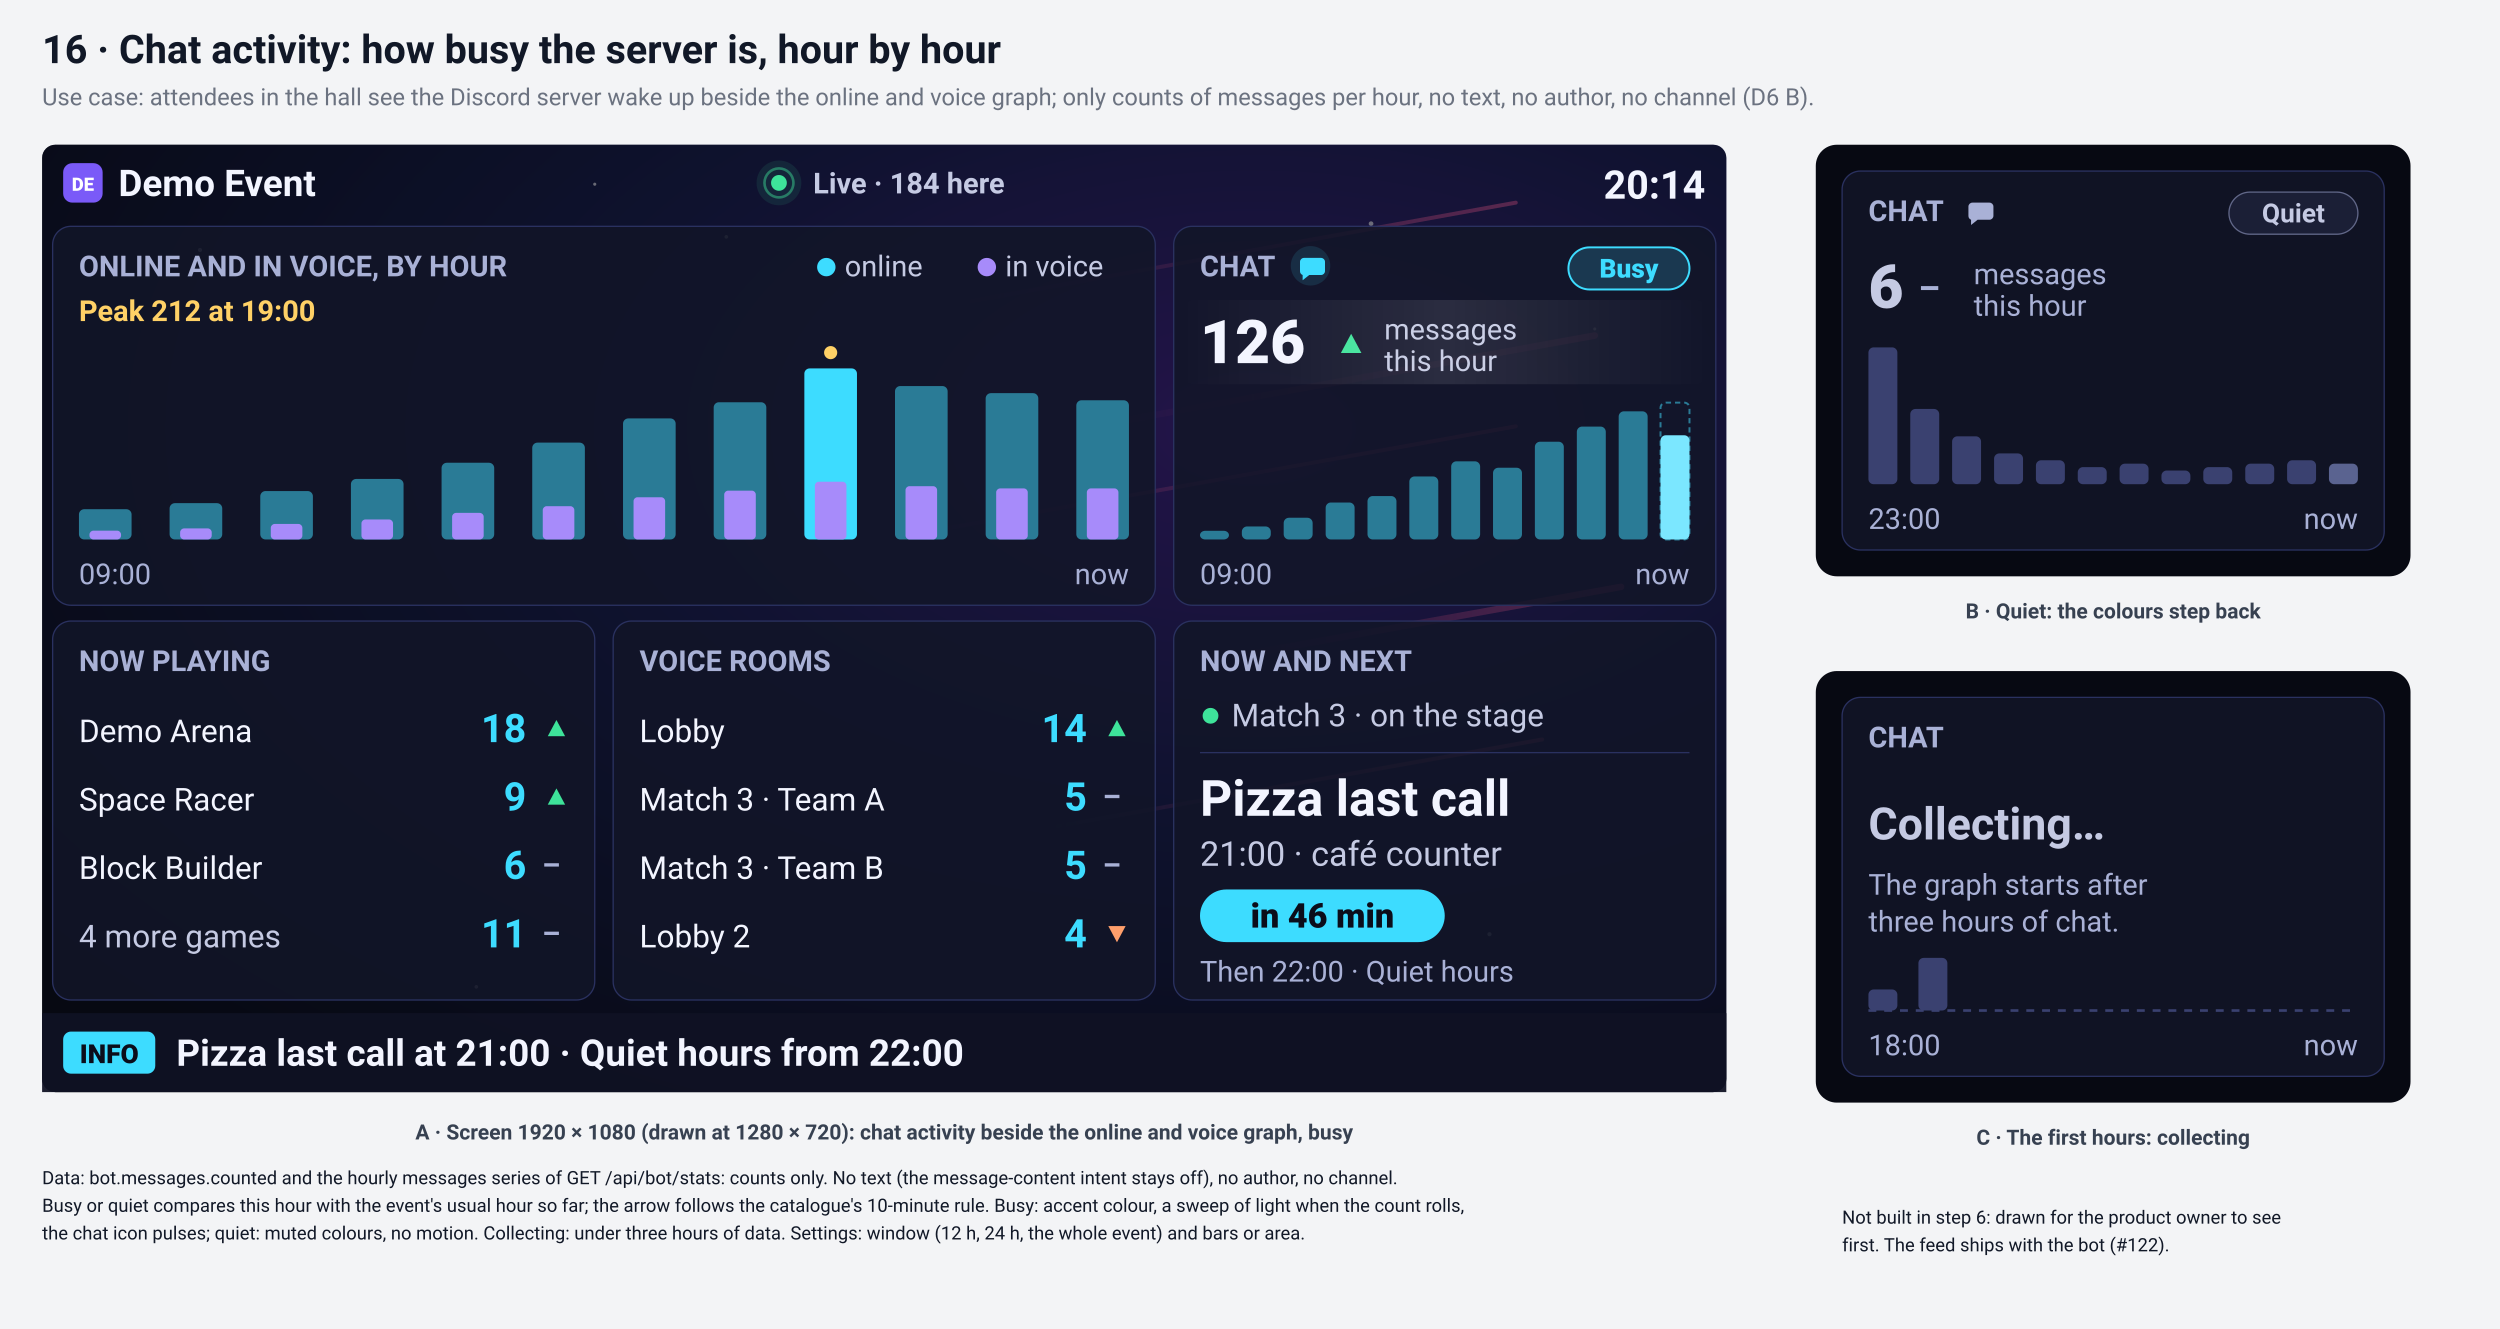
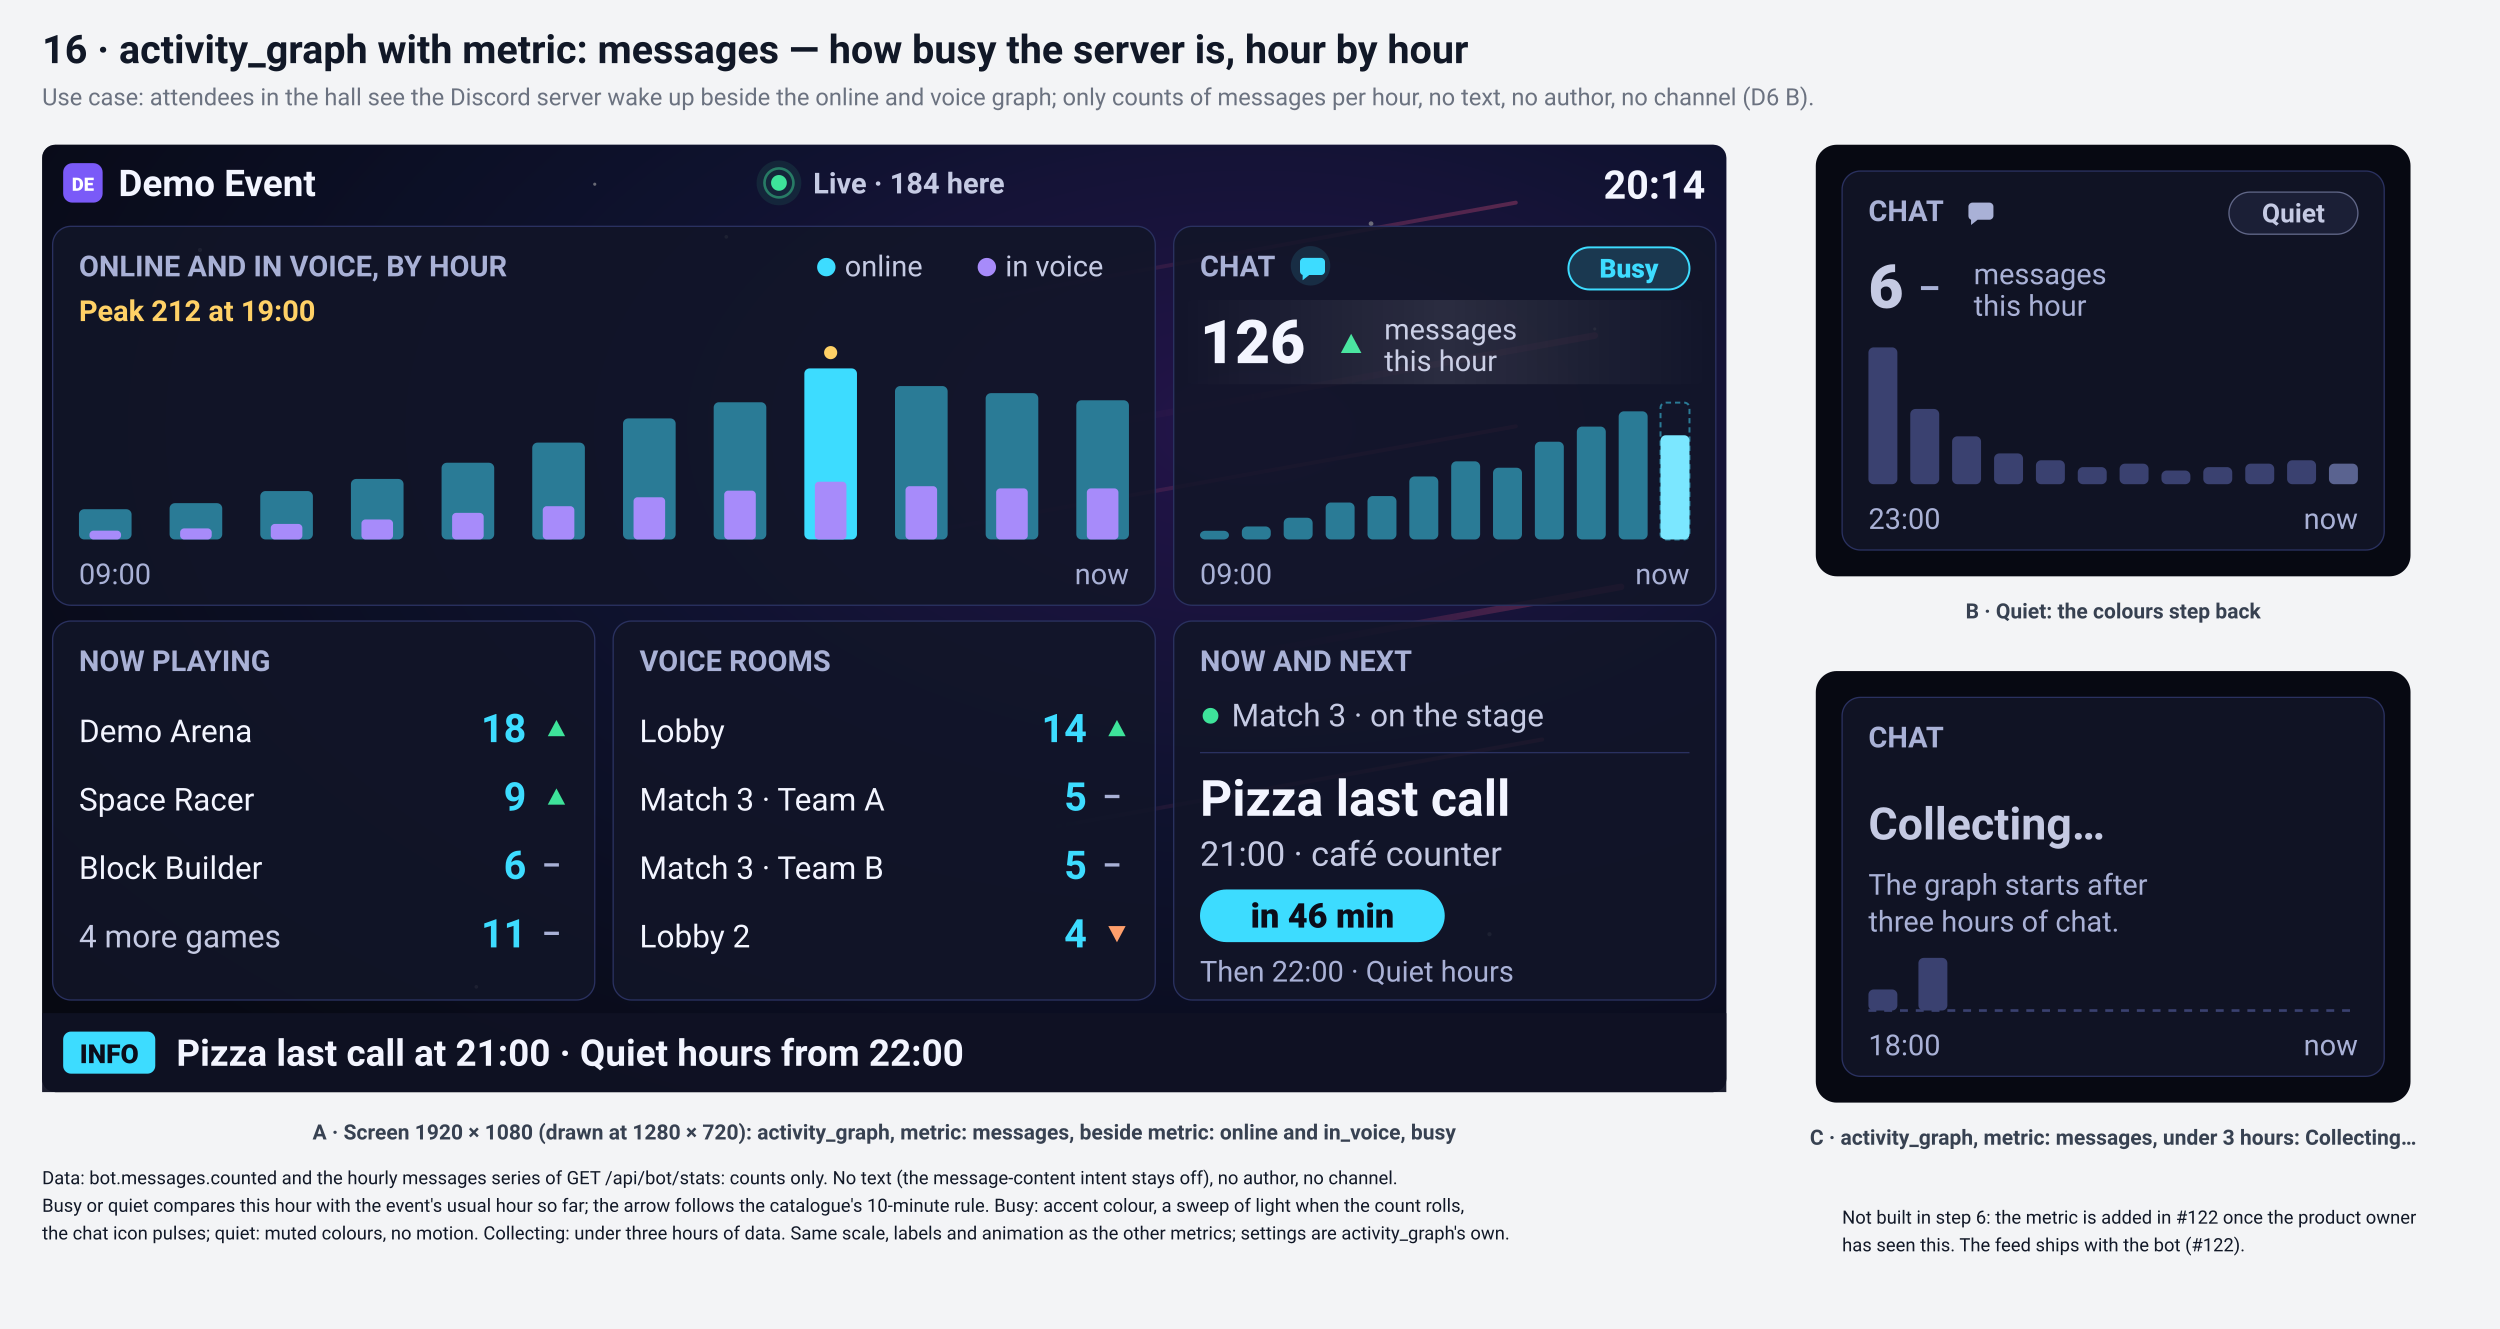
<svg xmlns="http://www.w3.org/2000/svg" viewBox="0 0 1900 1010" width="1900" height="1010" font-family="system-ui, -apple-system, 'Segoe UI', Roboto, Helvetica, Arial, sans-serif">
  <rect x="0" y="0" width="1900" height="1010" rx="0" fill="#f3f4f6" />
-   <text x="32" y="48" font-size="30" fill="#111827" font-weight="700" text-anchor="start" data-box="0 1900">16 · Chat activity: how busy the server is, hour by hour</text>
+   <text x="32" y="48" font-size="30" fill="#111827" font-weight="700" text-anchor="start" data-box="0 1900">16 · activity_graph with metric: messages — how busy the server is, hour by hour</text>
  <text x="32" y="80" font-size="18" fill="#6b7280" font-weight="400" text-anchor="start" data-box="0 1900">Use case: attendees in the hall see the Discord server wake up beside the online and voice graph; only counts of messages per hour, no text, no author, no channel (D6 B).</text>
  <defs>
    <clipPath id="s16clip">
      <rect x="32" y="110" width="1280" height="720" rx="10" />
    </clipPath>
    <radialGradient id="s16bg" cx="0.72" cy="0.3" r="0.9">
      <stop offset="0" stop-color="#3b1d78" />
      <stop offset="0.45" stop-color="#151a46" />
      <stop offset="1" stop-color="#070912" />
    </radialGradient>
    <linearGradient id="s16streak" x1="0" y1="0" x2="1" y2="0">
      <stop offset="0" stop-color="#ff5fa2" stop-opacity="0" />
      <stop offset="1" stop-color="#ff5fa2" stop-opacity="0.55" />
    </linearGradient>
    <linearGradient id="s16cover" x1="0" y1="0" x2="1" y2="1">
      <stop offset="0" stop-color="#7a3cff" />
      <stop offset="1" stop-color="#ff5fa2" />
    </linearGradient>
    <linearGradient id="s16sweep" x1="0" y1="0" x2="1" y2="0">
      <stop offset="0" stop-color="#ffffff" stop-opacity="0" />
      <stop offset="0.5" stop-color="#ffffff" stop-opacity="0.10" />
      <stop offset="1" stop-color="#ffffff" stop-opacity="0" />
    </linearGradient>
  </defs>
  <g clip-path="url(#s16clip)">
    <rect x="32" y="110" width="1280" height="720" rx="0" fill="url(#s16bg)" />
    <path d="M732,230 l420,-76" stroke="url(#s16streak)" stroke-width="3" stroke-linecap="round" />
    <path d="M852,320 l360,-65" stroke="url(#s16streak)" stroke-width="5" stroke-linecap="round" />
    <path d="M672,410 l480,-86" stroke="url(#s16streak)" stroke-width="3" stroke-linecap="round" />
    <path d="M932,500 l300,-54" stroke="url(#s16streak)" stroke-width="5" stroke-linecap="round" />
    <path d="M792,630 l380,-68" stroke="url(#s16streak)" stroke-width="3" stroke-linecap="round" />
    <circle cx="152" cy="190" r="1.6" fill="#ffffff" fill-opacity="0.7" />
    <circle cx="452" cy="140" r="1.2" fill="#ffffff" fill-opacity="0.7" />
    <circle cx="552" cy="180" r="1.4" fill="#ffffff" fill-opacity="0.7" />
    <circle cx="1042" cy="170" r="1.8" fill="#ffffff" fill-opacity="0.7" />
    <circle cx="1212" cy="250" r="1.2" fill="#ffffff" fill-opacity="0.7" />
    <circle cx="362" cy="750" r="1.4" fill="#ffffff" fill-opacity="0.7" />
    <circle cx="1132" cy="710" r="1.6" fill="#ffffff" fill-opacity="0.7" />
    <rect x="32" y="110" width="1280" height="720" rx="0" fill="#070912" fill-opacity="0.45" />
  </g>
  <rect x="48" y="124" width="30" height="30" rx="7" fill="#7a5af8" />
  <text x="63" y="145" font-size="14" fill="#fff" font-weight="800" text-anchor="middle" data-box="48 78">DE</text>
  <text x="90" y="149" font-size="28" fill="#f3f5ff" font-weight="700" text-anchor="start" data-box="86 432">Demo Event</text>
  <circle cx="592" cy="139" r="17" fill="#3ee39a" fill-opacity="0.10" />
  <circle cx="592" cy="139" r="11" fill="none" stroke="#3ee39a" stroke-opacity="0.45" stroke-width="2" />
  <circle cx="592" cy="139" r="6" fill="#3ee39a" />
  <text x="618" y="147" font-size="22" fill="#c5cae3" font-weight="600" text-anchor="start" data-box="614 932">Live · 184 here</text>
  <text x="1296" y="151" font-size="30" fill="#f3f5ff" font-weight="600" text-anchor="end" data-box="1132 1302">20:14</text>
  <rect x="40" y="172" width="838" height="288" rx="14" fill="#121528" stroke="#2a3160" stroke-width="1" fill-opacity="0.86" />
  <text x="60" y="210" font-size="22" fill="#a9b1d6" font-weight="700" text-anchor="start" data-box="56 862">ONLINE AND IN VOICE, BY HOUR</text>
  <circle cx="628" cy="203" r="7" fill="#3ddcff" />
  <text x="642" y="210" font-size="22" fill="#c5cae3" font-weight="400" text-anchor="start" data-box="638 728">online</text>
  <circle cx="750" cy="203" r="7" fill="#a78bfa" />
  <text x="764" y="210" font-size="22" fill="#c5cae3" font-weight="400" text-anchor="start" data-box="760 862">in voice</text>
  <text x="60" y="244" font-size="22" fill="#ffd166" font-weight="600" text-anchor="start" data-box="56 862">Peak 212 at 19:00</text>
  <rect x="60.0" y="387.0" width="40" height="23.0" rx="4" fill="#2a7b96" />
  <rect x="68.0" y="403.3" width="24" height="6.7" rx="3" fill="#a78bfa" />
  <rect x="128.9" y="382.4" width="40" height="27.6" rx="4" fill="#2a7b96" />
  <rect x="136.9" y="401.6" width="24" height="8.4" rx="3" fill="#a78bfa" />
  <rect x="197.8" y="373.2" width="40" height="36.8" rx="4" fill="#2a7b96" />
  <rect x="205.8" y="398.2" width="24" height="11.8" rx="3" fill="#a78bfa" />
  <rect x="266.7" y="364.0" width="40" height="46.0" rx="4" fill="#2a7b96" />
  <rect x="274.7" y="394.8" width="24" height="15.2" rx="3" fill="#a78bfa" />
  <rect x="335.6" y="351.7" width="40" height="58.3" rx="4" fill="#2a7b96" />
  <rect x="343.6" y="389.8" width="24" height="20.2" rx="3" fill="#a78bfa" />
  <rect x="404.5" y="336.4" width="40" height="73.6" rx="4" fill="#2a7b96" />
  <rect x="412.5" y="384.7" width="24" height="25.3" rx="3" fill="#a78bfa" />
  <rect x="473.5" y="318.0" width="40" height="92.0" rx="4" fill="#2a7b96" />
  <rect x="481.5" y="377.9" width="24" height="32.1" rx="3" fill="#a78bfa" />
  <rect x="542.4" y="305.7" width="40" height="104.3" rx="4" fill="#2a7b96" />
  <rect x="550.4" y="372.9" width="24" height="37.1" rx="3" fill="#a78bfa" />
  <rect x="611.3" y="280.0" width="40" height="130.0" rx="4" fill="#3ddcff" />
  <rect x="619.3" y="366.1" width="24" height="43.9" rx="3" fill="#a78bfa" />
  <rect x="680.2" y="293.4" width="40" height="116.6" rx="4" fill="#2a7b96" />
  <rect x="688.2" y="369.5" width="24" height="40.5" rx="3" fill="#a78bfa" />
  <rect x="749.1" y="298.8" width="40" height="111.2" rx="4" fill="#2a7b96" />
  <rect x="757.1" y="371.2" width="24" height="38.8" rx="3" fill="#a78bfa" />
  <rect x="818.0" y="304.2" width="40" height="105.8" rx="4" fill="#2a7b96" />
  <rect x="826.0" y="371.2" width="24" height="38.8" rx="3" fill="#a78bfa" />
  <circle cx="631.3" cy="268" r="5" fill="#ffd166" />
  <text x="60" y="444" font-size="22" fill="#a9b1d6" font-weight="400" text-anchor="start" data-box="56 180">09:00</text>
  <text x="858" y="444" font-size="22" fill="#a9b1d6" font-weight="400" text-anchor="end" data-box="738 862">now</text>
  <rect x="892" y="172" width="412" height="288" rx="14" fill="#121528" stroke="#2a3160" stroke-width="1" fill-opacity="0.86" />
  <text x="912" y="210" font-size="22" fill="#a9b1d6" font-weight="700" text-anchor="start" data-box="908 1288">CHAT</text>
  <circle cx="996" cy="202" r="15" fill="#3ddcff" fill-opacity="0.12" />
  <path d="M988,196 h16 a3,3 0 0 1 3,3 v7 a3,3 0 0 1 -3,3 h-9 l-5,4 v-4 a3,3 0 0 1 -2,-3 v-7 a3,3 0 0 1 3,-3 z" fill="#3ddcff" />
  <rect x="1192" y="188" width="92" height="32" rx="16" fill="#3ddcff" fill-opacity="0.18" />
  <rect x="1192" y="188" width="92" height="32" rx="16" fill="none" stroke="#3ddcff" stroke-width="1.5" />
  <text x="1238" y="211" font-size="20" fill="#3ddcff" font-weight="800" text-anchor="middle" data-box="1194 1282">Busy</text>
  <text x="912" y="276" font-size="46" fill="#f3f5ff" font-weight="800" text-anchor="start" data-box="908 1012">126</text>
  <text x="1014" y="270" font-size="26" fill="#3ee39a" font-weight="700" text-anchor="start" data-box="1012 1044">▲</text>
  <text x="1052" y="258" font-size="22" fill="#c5cae3" font-weight="400" text-anchor="start" data-box="1048 1288">messages</text>
  <text x="1052" y="282" font-size="22" fill="#c5cae3" font-weight="400" text-anchor="start" data-box="1048 1288">this hour</text>
  <rect x="898" y="228" width="400" height="64" rx="10" fill="url(#s16sweep)" />
  <rect x="912.0" y="403.4" width="22" height="6.6" rx="4" fill="#2a7b96" />
  <rect x="943.8" y="400.1" width="22" height="9.9" rx="4" fill="#2a7b96" />
  <rect x="975.6" y="393.5" width="22" height="16.5" rx="4" fill="#2a7b96" />
  <rect x="1007.5" y="381.9" width="22" height="28.1" rx="4" fill="#2a7b96" />
  <rect x="1039.3" y="377.0" width="22" height="33.0" rx="4" fill="#2a7b96" />
  <rect x="1071.1" y="362.1" width="22" height="47.9" rx="4" fill="#2a7b96" />
  <rect x="1102.9" y="350.6" width="22" height="59.4" rx="4" fill="#2a7b96" />
  <rect x="1134.7" y="355.5" width="22" height="54.5" rx="4" fill="#2a7b96" />
  <rect x="1166.5" y="335.7" width="22" height="74.3" rx="4" fill="#2a7b96" />
  <rect x="1198.4" y="324.2" width="22" height="85.8" rx="4" fill="#2a7b96" />
  <rect x="1230.2" y="312.6" width="22" height="97.4" rx="4" fill="#2a7b96" />
  <rect x="1262.0" y="306.0" width="22" height="104.0" rx="4" fill="none" stroke="#2a7b96" stroke-width="1.5" stroke-dasharray="4 3" />
  <rect x="1262.0" y="330.8" width="22" height="79.2" rx="4" fill="#7be7ff" />
  <text x="912" y="444" font-size="22" fill="#a9b1d6" font-weight="400" text-anchor="start" data-box="908 1032">09:00</text>
  <text x="1284" y="444" font-size="22" fill="#a9b1d6" font-weight="400" text-anchor="end" data-box="1192 1288">now</text>
  <rect x="40" y="472" width="412" height="288" rx="14" fill="#121528" stroke="#2a3160" stroke-width="1" fill-opacity="0.86" />
  <text x="60" y="510" font-size="22" fill="#a9b1d6" font-weight="700" text-anchor="start" data-box="56 436">NOW PLAYING</text>
  <text x="60" y="564" font-size="24" fill="#f3f5ff" font-weight="400" text-anchor="start" data-box="56 342">Demo Arena</text>
  <text x="400" y="564" font-size="30" fill="#3ddcff" font-weight="700" text-anchor="end" data-box="342 404">18</text>
  <text x="412" y="561" font-size="22" fill="#3ee39a" font-weight="700" text-anchor="start" data-box="410 438">▲</text>
  <text x="60" y="616" font-size="24" fill="#f3f5ff" font-weight="400" text-anchor="start" data-box="56 342">Space Racer</text>
  <text x="400" y="616" font-size="30" fill="#3ddcff" font-weight="700" text-anchor="end" data-box="342 404">9</text>
  <text x="412" y="613" font-size="22" fill="#3ee39a" font-weight="700" text-anchor="start" data-box="410 438">▲</text>
  <text x="60" y="668" font-size="24" fill="#f3f5ff" font-weight="400" text-anchor="start" data-box="56 342">Block Builder</text>
  <text x="400" y="668" font-size="30" fill="#3ddcff" font-weight="700" text-anchor="end" data-box="342 404">6</text>
  <text x="412" y="665" font-size="22" fill="#a9b1d6" font-weight="700" text-anchor="start" data-box="410 438">–</text>
  <text x="60" y="720" font-size="24" fill="#c5cae3" font-weight="400" text-anchor="start" data-box="56 342">4 more games</text>
  <text x="400" y="720" font-size="30" fill="#3ddcff" font-weight="700" text-anchor="end" data-box="342 404">11</text>
  <text x="412" y="717" font-size="22" fill="#a9b1d6" font-weight="700" text-anchor="start" data-box="410 438">–</text>
  <rect x="466" y="472" width="412" height="288" rx="14" fill="#121528" stroke="#2a3160" stroke-width="1" fill-opacity="0.86" />
  <text x="486" y="510" font-size="22" fill="#a9b1d6" font-weight="700" text-anchor="start" data-box="482 862">VOICE ROOMS</text>
  <text x="486" y="564" font-size="24" fill="#f3f5ff" font-weight="400" text-anchor="start" data-box="482 768">Lobby</text>
  <text x="826" y="564" font-size="30" fill="#3ddcff" font-weight="700" text-anchor="end" data-box="768 830">14</text>
  <text x="838" y="561" font-size="22" fill="#3ee39a" font-weight="700" text-anchor="start" data-box="836 864">▲</text>
  <text x="486" y="616" font-size="24" fill="#f3f5ff" font-weight="400" text-anchor="start" data-box="482 768">Match 3 · Team A</text>
  <text x="826" y="616" font-size="30" fill="#3ddcff" font-weight="700" text-anchor="end" data-box="768 830">5</text>
  <text x="838" y="613" font-size="22" fill="#a9b1d6" font-weight="700" text-anchor="start" data-box="836 864">–</text>
  <text x="486" y="668" font-size="24" fill="#f3f5ff" font-weight="400" text-anchor="start" data-box="482 768">Match 3 · Team B</text>
  <text x="826" y="668" font-size="30" fill="#3ddcff" font-weight="700" text-anchor="end" data-box="768 830">5</text>
  <text x="838" y="665" font-size="22" fill="#a9b1d6" font-weight="700" text-anchor="start" data-box="836 864">–</text>
  <text x="486" y="720" font-size="24" fill="#f3f5ff" font-weight="400" text-anchor="start" data-box="482 768">Lobby 2</text>
  <text x="826" y="720" font-size="30" fill="#3ddcff" font-weight="700" text-anchor="end" data-box="768 830">4</text>
  <text x="838" y="717" font-size="22" fill="#ff9f6b" font-weight="700" text-anchor="start" data-box="836 864">▼</text>
  <rect x="892" y="472" width="412" height="288" rx="14" fill="#121528" stroke="#2a3160" stroke-width="1" fill-opacity="0.86" />
  <text x="912" y="510" font-size="22" fill="#a9b1d6" font-weight="700" text-anchor="start" data-box="908 1288">NOW AND NEXT</text>
  <circle cx="920" cy="544" r="6" fill="#3ee39a" />
  <text x="936" y="552" font-size="24" fill="#c5cae3" font-weight="400" text-anchor="start" data-box="932 1288">Match 3 · on the stage</text>
  <line x1="912" y1="572" x2="1284" y2="572" stroke="#2a3160" stroke-width="1" />
  <text x="912" y="620" font-size="38" fill="#f3f5ff" font-weight="700" text-anchor="start" data-box="908 1288">Pizza last call</text>
  <text x="912" y="658" font-size="26" fill="#c5cae3" font-weight="400" text-anchor="start" data-box="908 1288">21:00 · café counter</text>
  <rect x="912" y="676" width="186" height="40" rx="20" fill="#3ddcff" />
  <text x="1005" y="705" font-size="26" fill="#0b0d1a" font-weight="800" text-anchor="middle" data-box="914 1096">in 46 min</text>
  <text x="912" y="746" font-size="22" fill="#a9b1d6" font-weight="400" text-anchor="start" data-box="908 1288">Then 22:00 · Quiet hours</text>
  <rect x="32" y="770" width="1280" height="60" rx="0" fill="#0f1224" fill-opacity="0.94" />
  <rect x="48" y="784" width="70" height="32" rx="6" fill="#3ddcff" />
  <text x="83" y="808" font-size="20" fill="#0b0d1a" font-weight="800" text-anchor="middle" data-box="50 116">INFO</text>
  <text x="134" y="810" font-size="28" fill="#f3f5ff" font-weight="600" text-anchor="start" data-box="130 1302">Pizza last call at 21:00 · Quiet hours from 22:00</text>
-   <text x="672" y="866" font-size="16" fill="#374151" font-weight="600" text-anchor="middle" data-box="32 1312">A · Screen 1920 × 1080 (drawn at 1280 × 720): chat activity beside the online and voice graph, busy</text>
+   <text x="672" y="866" font-size="16" fill="#374151" font-weight="600" text-anchor="middle" data-box="32 1312">A · Screen 1920 × 1080 (drawn at 1280 × 720): activity_graph, metric: messages, beside metric: online and in_voice, busy</text>
  <rect x="1380" y="110" width="452" height="328" rx="16" fill="#070912" />
  <rect x="1400" y="130" width="412" height="288" rx="14" fill="#121528" stroke="#2a3160" stroke-width="1" fill-opacity="0.86" />
  <text x="1420" y="168" font-size="22" fill="#a9b1d6" font-weight="700" text-anchor="start" data-box="1416 1796">CHAT</text>
  <path d="M1496,154 h16 a3,3 0 0 1 3,3 v7 a3,3 0 0 1 -3,3 h-9 l-5,4 v-4 a3,3 0 0 1 -2,-3 v-7 a3,3 0 0 1 3,-3 z" fill="#a9b1d6" />
  <rect x="1694" y="146" width="98" height="32" rx="16" fill="#1b1f36" stroke="#616788" stroke-width="1" />
  <text x="1743" y="169" font-size="20" fill="#c5cae3" font-weight="700" text-anchor="middle" data-box="1696 1790">Quiet</text>
  <text x="1420" y="234" font-size="46" fill="#c5cae3" font-weight="800" text-anchor="start" data-box="1416 1520">6</text>
  <text x="1458" y="228" font-size="26" fill="#a9b1d6" font-weight="700" text-anchor="start" data-box="1456 1488">–</text>
  <text x="1500" y="216" font-size="22" fill="#a9b1d6" font-weight="400" text-anchor="start" data-box="1496 1796">messages</text>
  <text x="1500" y="240" font-size="22" fill="#a9b1d6" font-weight="400" text-anchor="start" data-box="1496 1796">this hour</text>
  <rect x="1420.0" y="264.0" width="22" height="104.0" rx="4" fill="#3a4170" />
  <rect x="1451.8" y="310.8" width="22" height="57.2" rx="4" fill="#3a4170" />
  <rect x="1483.6" y="331.6" width="22" height="36.4" rx="4" fill="#3a4170" />
  <rect x="1515.5" y="344.6" width="22" height="23.4" rx="4" fill="#3a4170" />
  <rect x="1547.3" y="349.8" width="22" height="18.2" rx="4" fill="#3a4170" />
  <rect x="1579.1" y="355.0" width="22" height="13.0" rx="4" fill="#3a4170" />
  <rect x="1610.9" y="352.4" width="22" height="15.6" rx="4" fill="#3a4170" />
  <rect x="1642.7" y="357.6" width="22" height="10.4" rx="4" fill="#3a4170" />
  <rect x="1674.5" y="355.0" width="22" height="13.0" rx="4" fill="#3a4170" />
  <rect x="1706.4" y="352.4" width="22" height="15.6" rx="4" fill="#3a4170" />
  <rect x="1738.2" y="349.8" width="22" height="18.2" rx="4" fill="#3a4170" />
  <rect x="1770.0" y="352.4" width="22" height="15.6" rx="4" fill="#5a6390" />
  <text x="1420" y="402" font-size="22" fill="#a9b1d6" font-weight="400" text-anchor="start" data-box="1416 1540">23:00</text>
  <text x="1792" y="402" font-size="22" fill="#a9b1d6" font-weight="400" text-anchor="end" data-box="1700 1796">now</text>
  <text x="1606.0" y="470" font-size="16" fill="#374151" font-weight="600" text-anchor="middle" data-box="1360 1852">B · Quiet: the colours step back</text>
  <rect x="1380" y="510" width="452" height="328" rx="16" fill="#070912" />
  <rect x="1400" y="530" width="412" height="288" rx="14" fill="#121528" stroke="#2a3160" stroke-width="1" fill-opacity="0.86" />
  <text x="1420" y="568" font-size="22" fill="#a9b1d6" font-weight="700" text-anchor="start" data-box="1416 1796">CHAT</text>
  <text x="1420" y="638" font-size="34" fill="#c5cae3" font-weight="700" text-anchor="start" data-box="1416 1796">Collecting…</text>
  <text x="1420" y="680" font-size="22" fill="#a9b1d6" font-weight="400" text-anchor="start" data-box="1416 1796">The graph starts after</text>
  <text x="1420" y="708" font-size="22" fill="#a9b1d6" font-weight="400" text-anchor="start" data-box="1416 1796">three hours of chat.</text>
  <line x1="1420" y1="768" x2="1792" y2="768" stroke="#3a4170" stroke-width="2" stroke-dasharray="6 6" />
  <rect x="1420.0" y="752.0" width="22" height="16.0" rx="4" fill="#3a4170" />
  <rect x="1458.0" y="728.0" width="22" height="40.0" rx="4" fill="#3a4170" />
  <text x="1420" y="802" font-size="22" fill="#a9b1d6" font-weight="400" text-anchor="start" data-box="1416 1540">18:00</text>
  <text x="1792" y="802" font-size="22" fill="#a9b1d6" font-weight="400" text-anchor="end" data-box="1700 1796">now</text>
-   <text x="1606.0" y="870" font-size="16" fill="#374151" font-weight="600" text-anchor="middle" data-box="1360 1852">C · The first hours: collecting</text>
+   <text x="1606.0" y="870" font-size="16" fill="#374151" font-weight="600" text-anchor="middle" data-box="1360 1852">C · activity_graph, metric: messages, under 3 hours: Collecting…</text>
  <text x="32" y="900" font-size="14" fill="#111827" font-weight="400" text-anchor="start" data-box="32 1312">Data: bot.messages.counted and the hourly messages series of GET /api/bot/stats: counts only. No text (the message-content intent stays off), no author, no channel.</text>
  <text x="32" y="921" font-size="14" fill="#111827" font-weight="400" text-anchor="start" data-box="32 1312">Busy or quiet compares this hour with the event's usual hour so far; the arrow follows the catalogue's 10-minute rule. Busy: accent colour, a sweep of light when the count rolls,</text>
-   <text x="32" y="942" font-size="14" fill="#111827" font-weight="400" text-anchor="start" data-box="32 1312">the chat icon pulses; quiet: muted colours, no motion. Collecting: under three hours of data. Settings: window (12 h, 24 h, the whole event) and bars or area.</text>
-   <text x="1400" y="930" font-size="14" fill="#111827" font-weight="400" text-anchor="start" data-box="1380 1880">Not built in step 6: drawn for the product owner to see</text>
-   <text x="1400" y="951" font-size="14" fill="#111827" font-weight="400" text-anchor="start" data-box="1380 1880">first. The feed ships with the bot (#122).</text>
+   <text x="32" y="942" font-size="14" fill="#111827" font-weight="400" text-anchor="start" data-box="32 1312">the chat icon pulses; quiet: muted colours, no motion. Collecting: under three hours of data. Same scale, labels and animation as the other metrics; settings are activity_graph's own.</text>
+   <text x="1400" y="930" font-size="14" fill="#111827" font-weight="400" text-anchor="start" data-box="1380 1880">Not built in step 6: the metric is added in #122 once the product owner</text>
+   <text x="1400" y="951" font-size="14" fill="#111827" font-weight="400" text-anchor="start" data-box="1380 1880">has seen this. The feed ships with the bot (#122).</text>
</svg>
